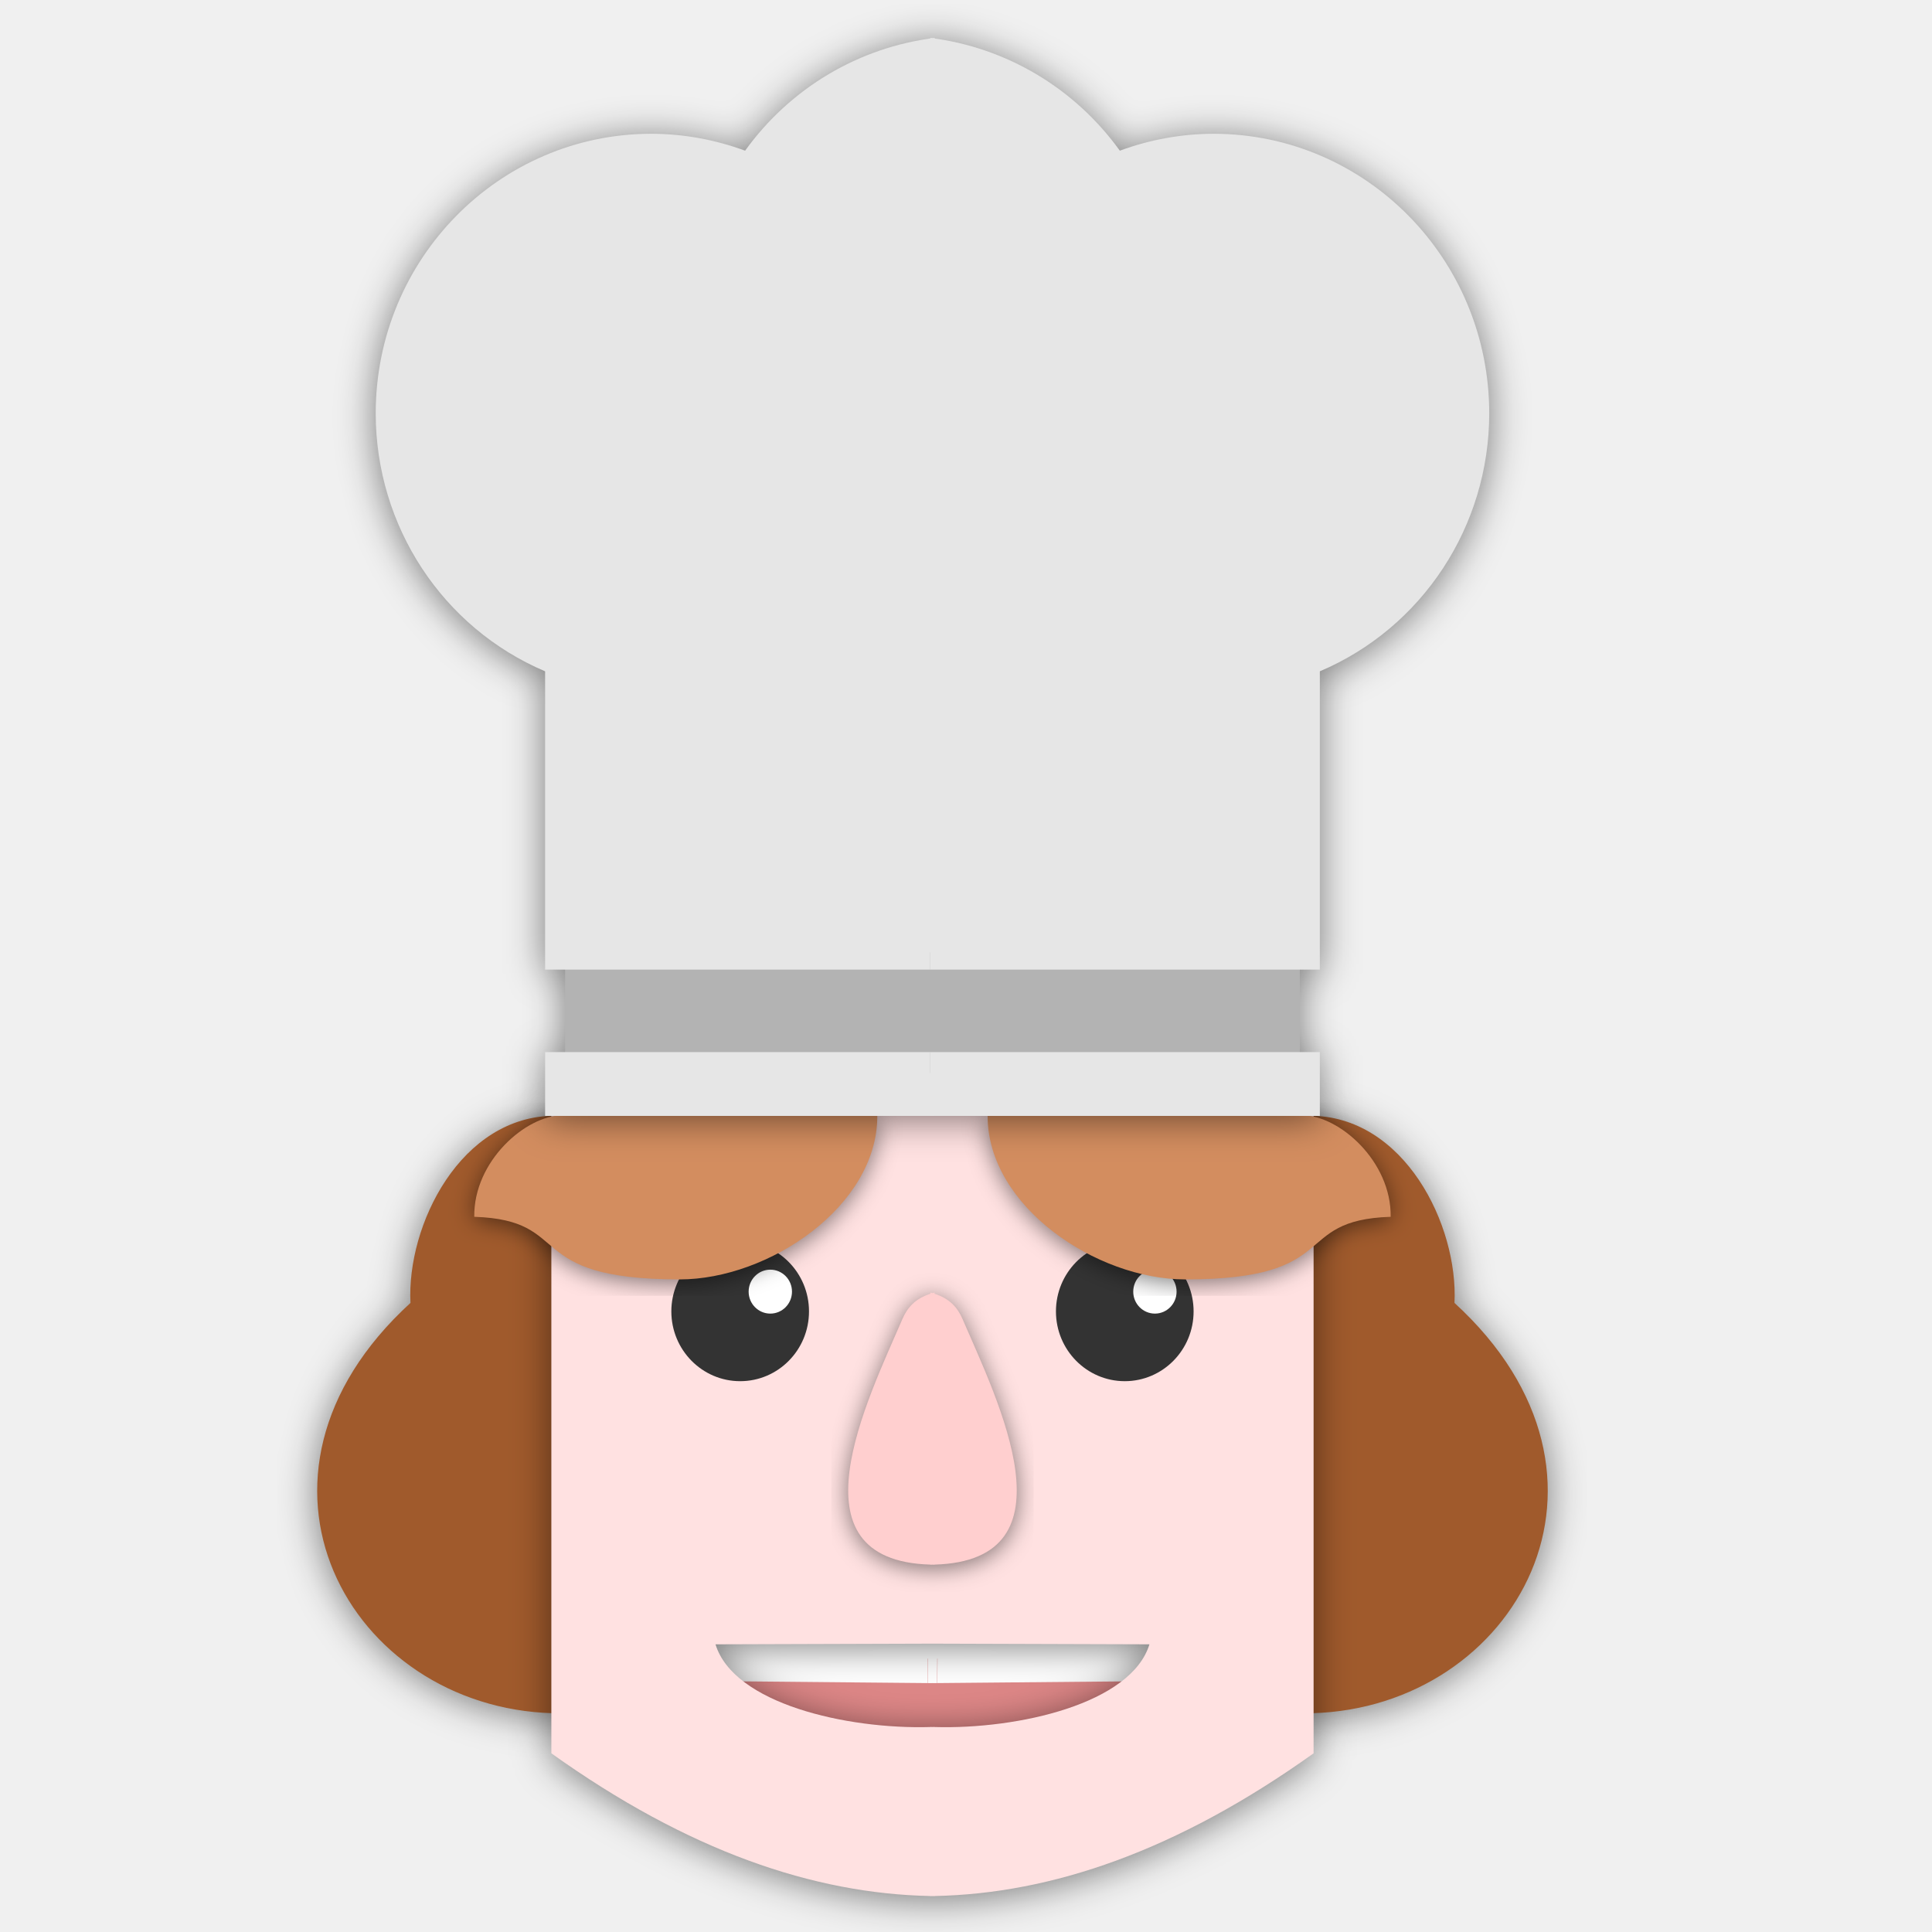
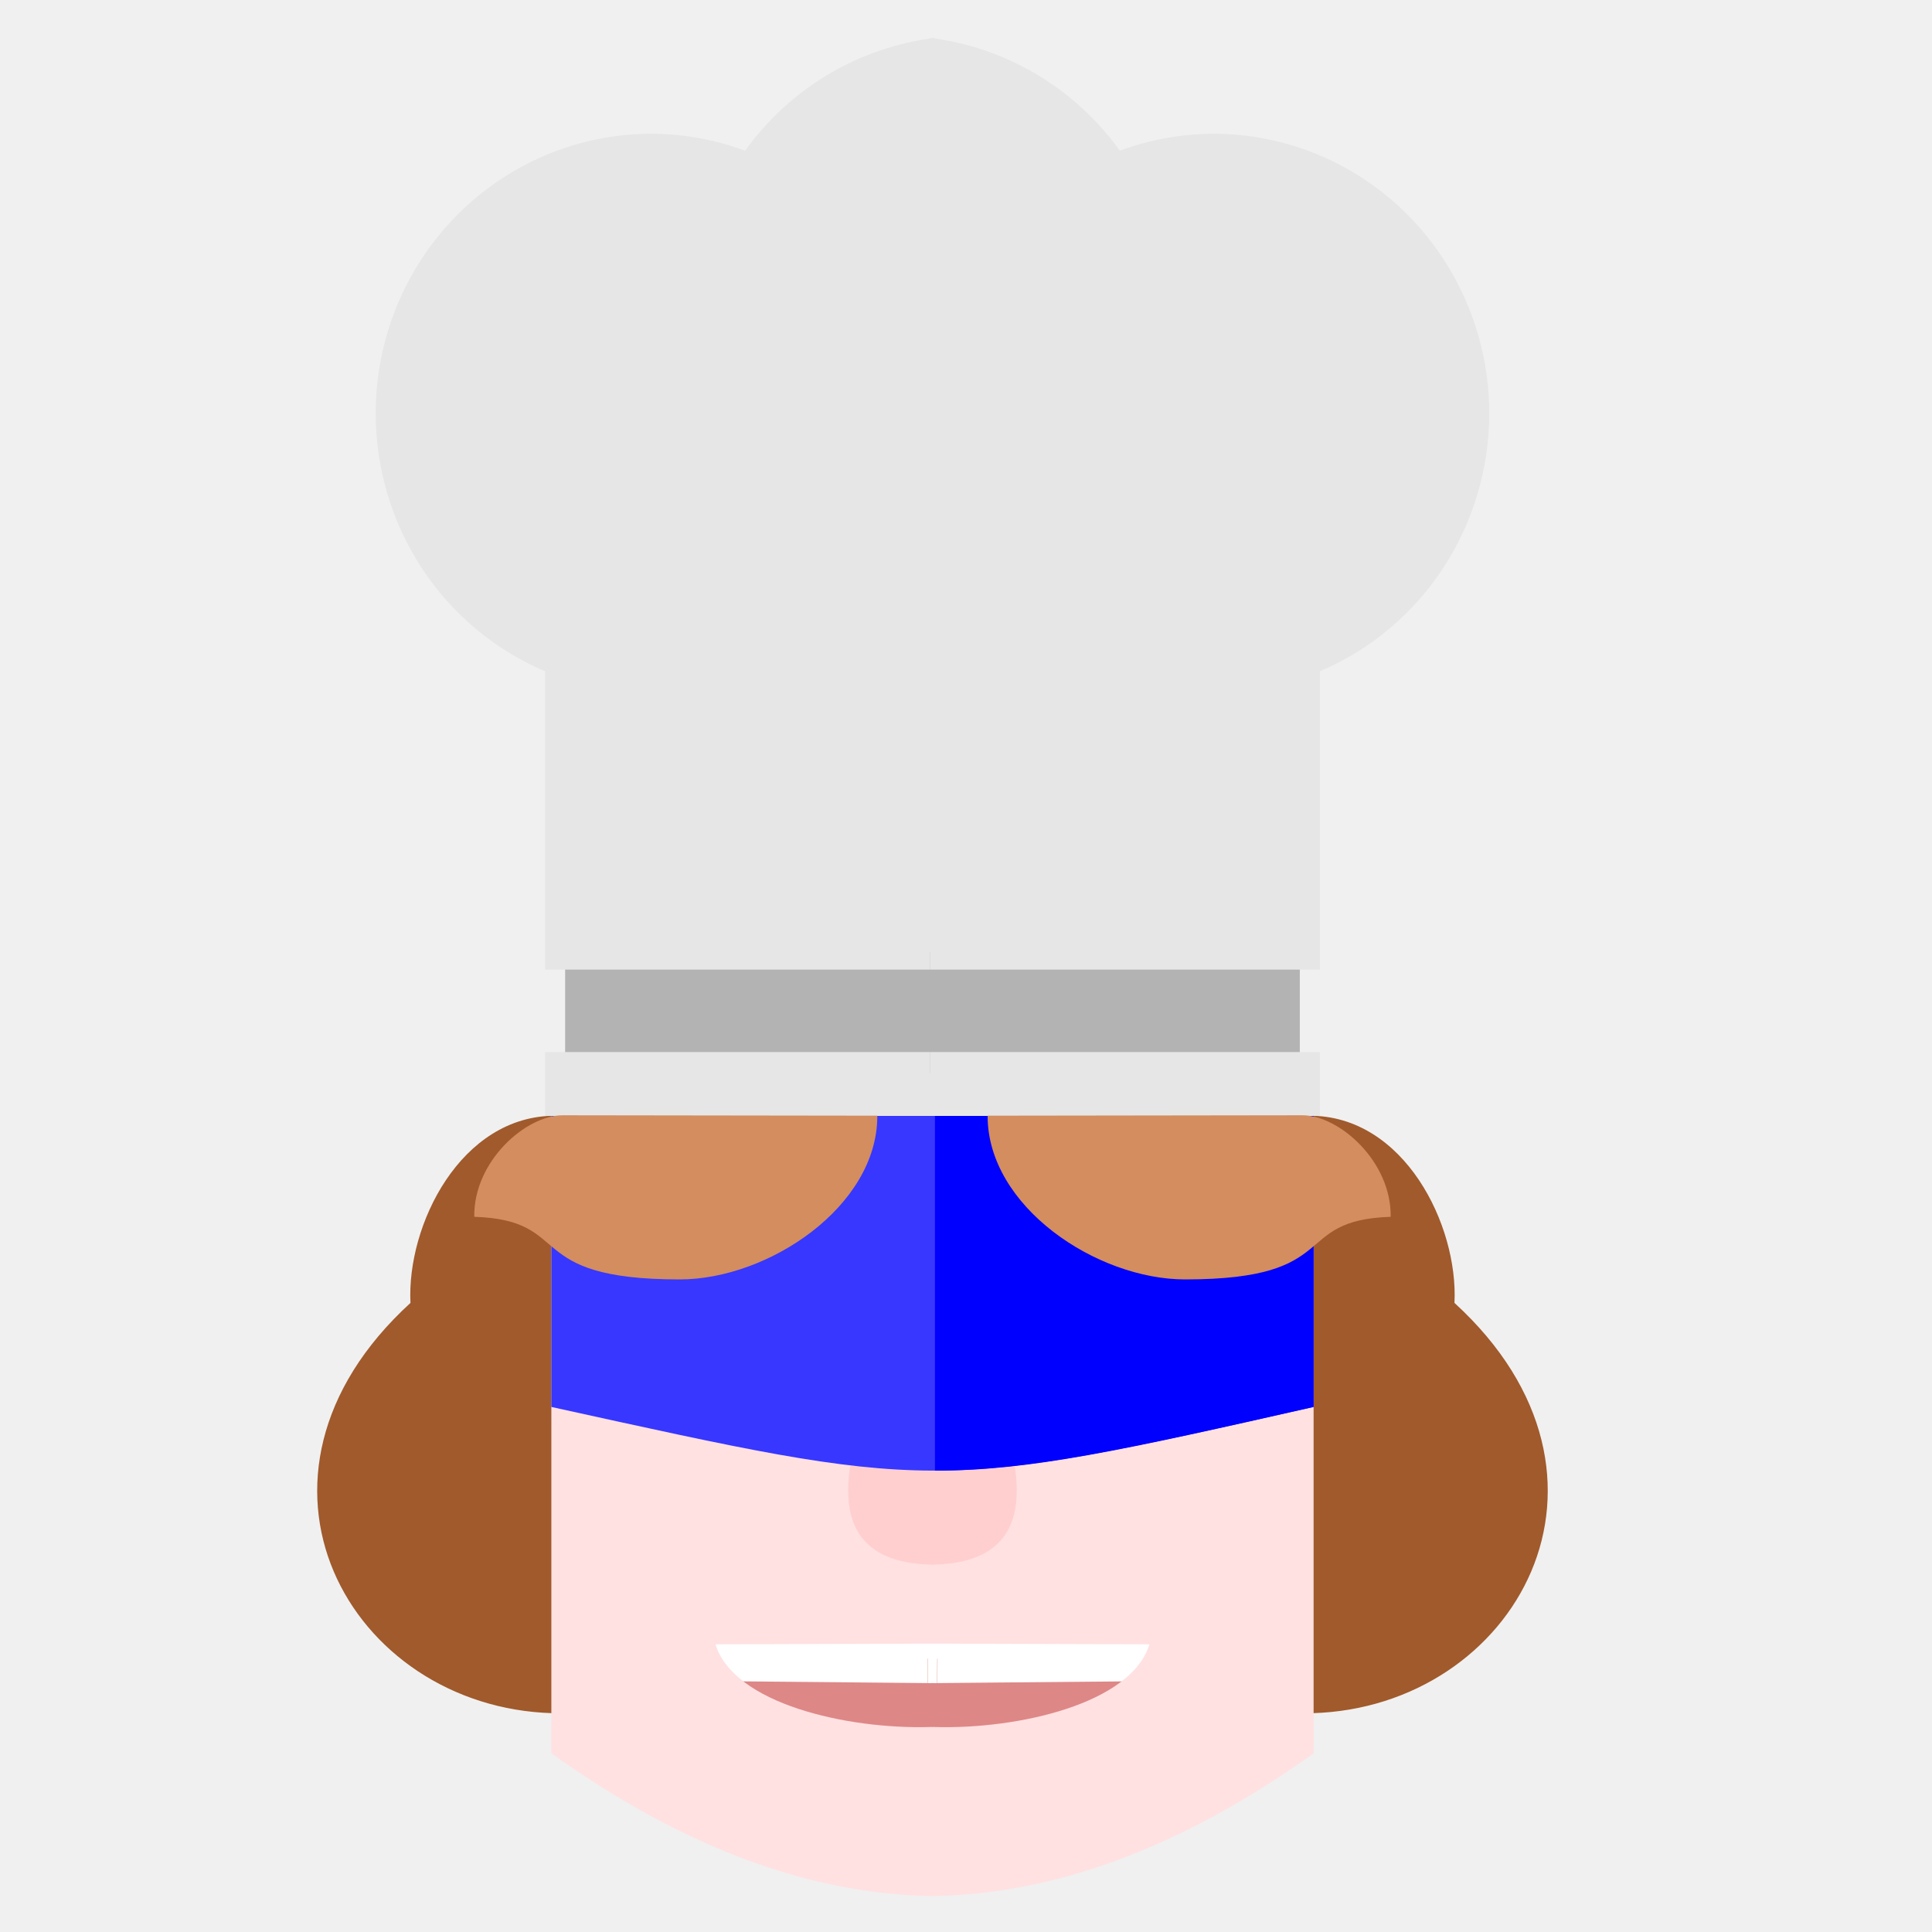
- <svg xmlns="http://www.w3.org/2000/svg" width="512" height="512" viewBox="0 0 512 512" id="svg4819" version="1.1">
-   <defs id="defs4821">
-     <filter style="color-interpolation-filters:sRGB;" id="filter4392">
-       <feFlood flood-opacity="0.498" flood-color="rgb(0,0,0)" result="flood" id="feFlood4394" />
-       <feComposite in="flood" in2="SourceGraphic" operator="in" result="composite1" id="feComposite4396" />
-       <feGaussianBlur in="composite1" stdDeviation="5" result="blur" id="feGaussianBlur4398" />
-       <feOffset dx="1.34615e-014" dy="-2.47025e-015" result="offset" id="feOffset4400" />
-       <feComposite in="SourceGraphic" in2="offset" operator="over" result="composite2" id="feComposite4402" />
-     </filter>
-     <filter style="color-interpolation-filters:sRGB;" id="filter4576">
-       <feFlood flood-opacity="0.498" flood-color="rgb(0,0,0)" result="flood" id="feFlood4578" />
-       <feComposite in="flood" in2="SourceGraphic" operator="in" result="composite1" id="feComposite4580" />
-       <feGaussianBlur in="composite1" stdDeviation="3" result="blur" id="feGaussianBlur4582" />
-       <feOffset dx="1.34615e-014" dy="0" result="offset" id="feOffset4584" />
-       <feComposite in="SourceGraphic" in2="offset" operator="over" result="composite2" id="feComposite4586" />
-     </filter>
-     <filter style="color-interpolation-filters:sRGB;" id="filter4588">
-       <feFlood flood-opacity="0.498" flood-color="rgb(0,0,0)" result="flood" id="feFlood4590" />
-       <feComposite in="flood" in2="SourceGraphic" operator="in" result="composite1" id="feComposite4592" />
-       <feGaussianBlur in="composite1" stdDeviation="3" result="blur" id="feGaussianBlur4594" />
-       <feOffset dx="1.34615e-014" dy="0" result="offset" id="feOffset4596" />
-       <feComposite in="SourceGraphic" in2="offset" operator="over" result="composite2" id="feComposite4598" />
-     </filter>
-     <filter style="color-interpolation-filters:sRGB;" id="filter4608">
-       <feFlood flood-opacity="0.498" flood-color="rgb(0,0,0)" result="flood" id="feFlood4610" />
-       <feComposite in="flood" in2="SourceGraphic" operator="in" result="composite1" id="feComposite4612" />
-       <feGaussianBlur in="composite1" stdDeviation="3" result="blur" id="feGaussianBlur4614" />
-       <feOffset dx="1.34615e-014" dy="0" result="offset" id="feOffset4616" />
-       <feComposite in="SourceGraphic" in2="offset" operator="over" result="composite2" id="feComposite4618" />
-     </filter>
-     <filter style="color-interpolation-filters:sRGB;" id="filter4620">
-       <feFlood flood-opacity="0.498" flood-color="rgb(0,0,0)" result="flood" id="feFlood4622" />
-       <feComposite in="flood" in2="SourceGraphic" operator="in" result="composite1" id="feComposite4624" />
-       <feGaussianBlur in="composite1" stdDeviation="3" result="blur" id="feGaussianBlur4626" />
-       <feOffset dx="1.34615e-014" dy="0" result="offset" id="feOffset4628" />
-       <feComposite in="SourceGraphic" in2="offset" operator="over" result="composite2" id="feComposite4630" />
-     </filter>
-     <filter style="color-interpolation-filters:sRGB;" id="filter4736">
-       <feFlood flood-opacity="0.498" flood-color="rgb(0,0,0)" result="flood" id="feFlood4738" />
-       <feComposite in="flood" in2="SourceGraphic" operator="in" result="composite1" id="feComposite4740" />
-       <feGaussianBlur in="composite1" stdDeviation="5" result="blur" id="feGaussianBlur4742" />
-       <feOffset dx="1.34615e-014" dy="0" result="offset" id="feOffset4744" />
-       <feComposite in="SourceGraphic" in2="offset" operator="over" result="composite2" id="feComposite4746" />
-     </filter>
-     <filter style="color-interpolation-filters:sRGB;" id="filter4784">
-       <feFlood flood-opacity="0.498" flood-color="rgb(0,0,0)" result="flood" id="feFlood4786" />
-       <feComposite in="flood" in2="SourceGraphic" operator="in" result="composite1" id="feComposite4788" />
-       <feGaussianBlur in="composite1" stdDeviation="3" result="blur" id="feGaussianBlur4790" />
-       <feOffset dx="1.34615e-014" dy="2" result="offset" id="feOffset4792" />
-       <feComposite in="SourceGraphic" in2="offset" operator="over" result="composite2" id="feComposite4794" />
-     </filter>
-     <filter style="color-interpolation-filters:sRGB;" id="filter4830">
-       <feFlood flood-opacity="0.498" flood-color="rgb(0,0,0)" result="flood" id="feFlood4832" />
-       <feComposite in="flood" in2="SourceGraphic" operator="in" result="composite1" id="feComposite4834" />
-       <feGaussianBlur in="composite1" stdDeviation="5" result="blur" id="feGaussianBlur4836" />
-       <feOffset dx="1.34615e-014" dy="-6.38378e-016" result="offset" id="feOffset4838" />
-       <feComposite in="SourceGraphic" in2="offset" operator="over" result="composite2" id="feComposite4840" />
-     </filter>
-     <filter style="color-interpolation-filters:sRGB;" id="filter4842">
-       <feFlood flood-opacity="0.498" flood-color="rgb(0,0,0)" result="flood" id="feFlood4844" />
-       <feComposite in="flood" in2="SourceGraphic" operator="in" result="composite1" id="feComposite4846" />
-       <feGaussianBlur in="composite1" stdDeviation="5" result="blur" id="feGaussianBlur4848" />
-       <feOffset dx="1.34615e-014" dy="-6.38378e-016" result="offset" id="feOffset4850" />
-       <feComposite in="SourceGraphic" in2="offset" operator="over" result="composite2" id="feComposite4852" />
-     </filter>
-     <filter style="color-interpolation-filters:sRGB;" id="filter4637">
-       <feFlood flood-opacity="0.498" flood-color="rgb(0,0,0)" result="flood" id="feFlood4639" />
-       <feComposite in="flood" in2="SourceGraphic" operator="in" result="composite1" id="feComposite4641" />
-       <feGaussianBlur in="composite1" stdDeviation="5" result="blur" id="feGaussianBlur4643" />
-       <feOffset dx="1.34615e-014" dy="1" result="offset" id="feOffset4645" />
-       <feComposite in="SourceGraphic" in2="offset" operator="over" result="composite2" id="feComposite4647" />
-     </filter>
-     <filter style="color-interpolation-filters:sRGB;" id="filter4649">
-       <feFlood flood-opacity="0.498" flood-color="rgb(0,0,0)" result="flood" id="feFlood4651" />
-       <feComposite in="flood" in2="SourceGraphic" operator="in" result="composite1" id="feComposite4653" />
-       <feGaussianBlur in="composite1" stdDeviation="5" result="blur" id="feGaussianBlur4655" />
-       <feOffset dx="1.34615e-014" dy="0.7" result="offset" id="feOffset4657" />
-       <feComposite in="SourceGraphic" in2="offset" operator="over" result="composite2" id="feComposite4659" />
-     </filter>
-     <filter style="color-interpolation-filters:sRGB;" id="filter4661">
-       <feFlood flood-opacity="0.498" flood-color="rgb(0,0,0)" result="flood" id="feFlood4663" />
-       <feComposite in="flood" in2="SourceGraphic" operator="in" result="composite1" id="feComposite4665" />
-       <feGaussianBlur in="composite1" stdDeviation="5" result="blur" id="feGaussianBlur4667" />
-       <feOffset dx="1.34615e-014" dy="0.7" result="offset" id="feOffset4669" />
-       <feComposite in="SourceGraphic" in2="offset" operator="over" result="composite2" id="feComposite4671" />
-     </filter>
-     <filter style="color-interpolation-filters:sRGB;" id="filter4682">
-       <feFlood flood-opacity="0.498" flood-color="rgb(0,0,0)" result="flood" id="feFlood4684" />
-       <feComposite in="flood" in2="SourceGraphic" operator="in" result="composite1" id="feComposite4686" />
-       <feGaussianBlur in="composite1" stdDeviation="5" result="blur" id="feGaussianBlur4688" />
-       <feOffset dx="1.34615e-014" dy="0.7" result="offset" id="feOffset4690" />
-       <feComposite in="SourceGraphic" in2="offset" operator="over" result="composite2" id="feComposite4692" />
-     </filter>
-     <filter style="color-interpolation-filters:sRGB;" id="filter4694">
-       <feFlood flood-opacity="0.498" flood-color="rgb(0,0,0)" result="flood" id="feFlood4696" />
-       <feComposite in="flood" in2="SourceGraphic" operator="in" result="composite1" id="feComposite4698" />
-       <feGaussianBlur in="composite1" stdDeviation="5" result="blur" id="feGaussianBlur4700" />
-       <feOffset dx="1.34615e-014" dy="0.7" result="offset" id="feOffset4702" />
-       <feComposite in="SourceGraphic" in2="offset" operator="over" result="composite2" id="feComposite4704" />
-     </filter>
-     <filter style="color-interpolation-filters:sRGB;" id="filter4879">
-       <feFlood flood-opacity="0.498" flood-color="rgb(0,0,0)" result="flood" id="feFlood4881" />
-       <feComposite in="flood" in2="SourceGraphic" operator="in" result="composite1" id="feComposite4883" />
-       <feGaussianBlur in="composite1" stdDeviation="2" result="blur" id="feGaussianBlur4885" />
-       <feOffset dx="1.34615e-014" dy="0.7" result="offset" id="feOffset4887" />
-       <feComposite in="SourceGraphic" in2="offset" operator="over" result="composite2" id="feComposite4889" />
-     </filter>
-     <filter style="color-interpolation-filters:sRGB;" id="filter5095">
-       <feFlood flood-opacity="0.498" flood-color="rgb(0,0,0)" result="flood" id="feFlood5097" />
-       <feComposite in="flood" in2="SourceGraphic" operator="in" result="composite1" id="feComposite5099" />
-       <feGaussianBlur in="composite1" stdDeviation="3" result="blur" id="feGaussianBlur5101" />
-       <feOffset dx="1.34615e-014" dy="1" result="offset" id="feOffset5103" />
-       <feComposite in="SourceGraphic" in2="offset" operator="over" result="composite2" id="feComposite5105" />
-     </filter>
-     <filter style="color-interpolation-filters:sRGB" id="filter4682-0">
-       <feFlood flood-opacity="0.498" flood-color="rgb(0,0,0)" result="flood" id="feFlood4684-0" />
-       <feComposite in="flood" in2="SourceGraphic" operator="in" result="composite1" id="feComposite4686-5" />
-       <feGaussianBlur in="composite1" stdDeviation="5" result="blur" id="feGaussianBlur4688-2" />
-       <feOffset dx="1.34615e-014" dy="0.7" result="offset" id="feOffset4690-7" />
-       <feComposite in="SourceGraphic" in2="offset" operator="over" result="composite2" id="feComposite4692-1" />
-     </filter>
-     <filter style="color-interpolation-filters:sRGB" id="filter4883">
-       <feFlood flood-opacity="0.498" flood-color="rgb(0,0,0)" result="flood" id="feFlood4885" />
-       <feComposite in="flood" in2="SourceGraphic" operator="in" result="composite1" id="feComposite4887" />
-       <feGaussianBlur in="composite1" stdDeviation="5" result="blur" id="feGaussianBlur4889" />
-       <feOffset dx="1.34615e-014" dy="0.7" result="offset" id="feOffset4891" />
-       <feComposite in="SourceGraphic" in2="offset" operator="over" result="composite2" id="feComposite4893" />
-     </filter>
-     <filter style="color-interpolation-filters:sRGB" id="filter4895">
-       <feFlood flood-opacity="0.498" flood-color="rgb(0,0,0)" result="flood" id="feFlood4897" />
-       <feComposite in="flood" in2="SourceGraphic" operator="in" result="composite1" id="feComposite4899" />
-       <feGaussianBlur in="composite1" stdDeviation="5" result="blur" id="feGaussianBlur4901" />
-       <feOffset dx="1.34615e-014" dy="0.7" result="offset" id="feOffset4903" />
-       <feComposite in="SourceGraphic" in2="offset" operator="over" result="composite2" id="feComposite4905" />
-     </filter>
-     <filter style="color-interpolation-filters:sRGB" id="filter5095-4">
-       <feFlood flood-opacity="0.498" flood-color="rgb(0,0,0)" result="flood" id="feFlood5097-6" />
-       <feComposite in="flood" in2="SourceGraphic" operator="in" result="composite1" id="feComposite5099-6" />
-       <feGaussianBlur in="composite1" stdDeviation="3" result="blur" id="feGaussianBlur5101-9" />
-       <feOffset dx="1.34615e-014" dy="1" result="offset" id="feOffset5103-3" />
-       <feComposite in="SourceGraphic" in2="offset" operator="over" result="composite2" id="feComposite5105-6" />
-     </filter>
-     <filter style="color-interpolation-filters:sRGB" id="filter4879-5">
-       <feFlood flood-opacity="0.498" flood-color="rgb(0,0,0)" result="flood" id="feFlood4881-7" />
-       <feComposite in="flood" in2="SourceGraphic" operator="in" result="composite1" id="feComposite4883-6" />
-       <feGaussianBlur in="composite1" stdDeviation="2" result="blur" id="feGaussianBlur4885-9" />
-       <feOffset dx="1.34615e-014" dy="0.7" result="offset" id="feOffset4887-1" />
-       <feComposite in="SourceGraphic" in2="offset" operator="over" result="composite2" id="feComposite4889-7" />
-     </filter>
-     <filter style="color-interpolation-filters:sRGB" id="filter4694-9">
-       <feFlood flood-opacity="0.498" flood-color="rgb(0,0,0)" result="flood" id="feFlood4696-9" />
-       <feComposite in="flood" in2="SourceGraphic" operator="in" result="composite1" id="feComposite4698-7" />
-       <feGaussianBlur in="composite1" stdDeviation="5" result="blur" id="feGaussianBlur4700-7" />
-       <feOffset dx="1.34615e-014" dy="0.7" result="offset" id="feOffset4702-2" />
-       <feComposite in="SourceGraphic" in2="offset" operator="over" result="composite2" id="feComposite4704-2" />
-     </filter>
-     <filter style="color-interpolation-filters:sRGB" id="filter4661-6">
-       <feFlood flood-opacity="0.498" flood-color="rgb(0,0,0)" result="flood" id="feFlood4663-7" />
-       <feComposite in="flood" in2="SourceGraphic" operator="in" result="composite1" id="feComposite4665-9" />
-       <feGaussianBlur in="composite1" stdDeviation="5" result="blur" id="feGaussianBlur4667-1" />
-       <feOffset dx="1.34615e-014" dy="0.7" result="offset" id="feOffset4669-8" />
-       <feComposite in="SourceGraphic" in2="offset" operator="over" result="composite2" id="feComposite4671-2" />
-     </filter>
-     <filter style="color-interpolation-filters:sRGB;" id="filter5100">
-       <feFlood flood-opacity="0.498" flood-color="rgb(0,0,0)" result="flood" id="feFlood5102" />
-       <feComposite in="flood" in2="SourceGraphic" operator="in" result="composite1" id="feComposite5104" />
-       <feGaussianBlur in="composite1" stdDeviation="5" result="blur" id="feGaussianBlur5106" />
-       <feOffset dx="1.34615e-014" dy="1" result="offset" id="feOffset5108" />
-       <feComposite in="SourceGraphic" in2="offset" operator="over" result="composite2" id="feComposite5110" />
-     </filter>
-     <filter style="color-interpolation-filters:sRGB;" id="filter5112">
-       <feFlood flood-opacity="0.498" flood-color="rgb(0,0,0)" result="flood" id="feFlood5114" />
-       <feComposite in="flood" in2="SourceGraphic" operator="in" result="composite1" id="feComposite5116" />
-       <feGaussianBlur in="composite1" stdDeviation="5" result="blur" id="feGaussianBlur5118" />
-       <feOffset dx="1.34615e-014" dy="1" result="offset" id="feOffset5120" />
-       <feComposite in="SourceGraphic" in2="offset" operator="over" result="composite2" id="feComposite5122" />
-     </filter>
-     <filter style="color-interpolation-filters:sRGB;" id="filter5124">
-       <feFlood flood-opacity="0.498" flood-color="rgb(0,0,0)" result="flood" id="feFlood5126" />
-       <feComposite in="flood" in2="SourceGraphic" operator="in" result="composite1" id="feComposite5128" />
-       <feGaussianBlur in="composite1" stdDeviation="5" result="blur" id="feGaussianBlur5130" />
-       <feOffset dx="1.34615e-014" dy="1" result="offset" id="feOffset5132" />
-       <feComposite in="SourceGraphic" in2="offset" operator="over" result="composite2" id="feComposite5134" />
-     </filter>
-     <filter style="color-interpolation-filters:sRGB;" id="filter5136">
-       <feFlood flood-opacity="0.498" flood-color="rgb(0,0,0)" result="flood" id="feFlood5138" />
-       <feComposite in="flood" in2="SourceGraphic" operator="in" result="composite1" id="feComposite5140" />
-       <feGaussianBlur in="composite1" stdDeviation="5" result="blur" id="feGaussianBlur5142" />
-       <feOffset dx="1.34615e-014" dy="1" result="offset" id="feOffset5144" />
-       <feComposite in="SourceGraphic" in2="offset" operator="over" result="composite2" id="feComposite5146" />
-     </filter>
-     <filter style="color-interpolation-filters:sRGB;" id="filter5148">
-       <feFlood flood-opacity="0.498" flood-color="rgb(0,0,0)" result="flood" id="feFlood5150" />
-       <feComposite in="flood" in2="SourceGraphic" operator="in" result="composite1" id="feComposite5152" />
-       <feGaussianBlur in="composite1" stdDeviation="3" result="blur" id="feGaussianBlur5154" />
-       <feOffset dx="1.34615e-014" dy="1" result="offset" id="feOffset5156" />
-       <feComposite in="SourceGraphic" in2="offset" operator="over" result="composite2" id="feComposite5158" />
-     </filter>
-     <filter style="color-interpolation-filters:sRGB;" id="filter5160">
-       <feFlood flood-opacity="0.498" flood-color="rgb(0,0,0)" result="flood" id="feFlood5162" />
-       <feComposite in="flood" in2="SourceGraphic" operator="in" result="composite1" id="feComposite5164" />
-       <feGaussianBlur in="composite1" stdDeviation="3" result="blur" id="feGaussianBlur5166" />
-       <feOffset dx="1.34615e-014" dy="1" result="offset" id="feOffset5168" />
-       <feComposite in="SourceGraphic" in2="offset" operator="over" result="composite2" id="feComposite5170" />
-     </filter>
-     <filter style="color-interpolation-filters:sRGB;" id="filter5172">
-       <feFlood flood-opacity="0.498" flood-color="rgb(0,0,0)" result="flood" id="feFlood5174" />
-       <feComposite in="flood" in2="SourceGraphic" operator="in" result="composite1" id="feComposite5176" />
-       <feGaussianBlur in="composite1" stdDeviation="3" result="blur" id="feGaussianBlur5178" />
-       <feOffset dx="1.34615e-014" dy="1" result="offset" id="feOffset5180" />
-       <feComposite in="SourceGraphic" in2="offset" operator="over" result="composite2" id="feComposite5182" />
-     </filter>
+ <svg xmlns="http://www.w3.org/2000/svg" width="512" height="512" viewBox="0 0 512 512" fill="none">
+   <g clip-path="url(#clip0_1204_552)">
+     <path d="M346.967 295.68C372.175 295.572 386.494 324.751 385.45 345.285C436.066 391.57 401.656 452.448 347.807 454.011C315.724 454.011 305.119 423.484 305.119 390.963C305.139 373.141 313.121 356.287 326.827 345.124C325.777 341.56 325.24 337.86 325.233 334.139C325.233 312.797 325.912 295.68 346.967 295.68Z" fill="#A05A2C" />
+     <path d="M262.676 425.57H182.318V446.65H262.676V425.57Z" fill="white" />
+     <path d="M147.262 295.68C122.054 295.572 107.736 324.751 108.779 345.285C58.163 391.57 92.574 452.448 146.422 454.011C178.506 454.011 189.11 423.484 189.11 390.963C189.091 373.141 181.109 356.287 167.402 345.124C168.452 341.56 168.989 337.86 168.996 334.139C168.996 312.797 168.317 295.68 147.262 295.68Z" fill="#A05A2C" />
+     <path d="M233.553 425.57H313.911V446.65H233.553V425.57Z" fill="white" />
+     <path d="M248.106 472.661L248.179 472.661L248.458 439.54L248.385 439.539L248.33 446.057L181.796 445.443C200.081 455.537 213.356 470.902 248.182 463.594L248.106 472.661Z" fill="#DE8787" />
+     <path d="M246.124 472.661L246.051 472.661L245.771 439.54L245.845 439.539L245.9 446.057L312.434 445.443C294.148 455.537 280.874 470.902 246.048 463.594L246.124 472.661Z" fill="#DE8787" />
+     <path d="M146.113 295.5V464.648C182.364 490.546 215.557 501.84 246.52 502.465V502.492C246.718 502.49 246.917 502.482 247.115 502.479C247.314 502.482 247.513 502.49 247.711 502.492V502.465C278.673 501.84 311.867 490.545 348.117 464.648V295.5H247.711H246.52H146.113ZM247.115 435.578L304.611 435.76C299.812 451.478 269.87 458.314 247.711 457.68V457.658C247.517 457.666 247.311 457.663 247.115 457.67C246.92 457.663 246.714 457.666 246.52 457.658V457.68C224.36 458.314 194.416 451.479 189.617 435.76L247.115 435.578Z" fill="#FFE1E1" />
+     <path d="M196.154 366.03C206.227 366.03 214.393 357.753 214.393 347.542C214.393 337.332 206.227 329.055 196.154 329.055C186.081 329.055 177.915 337.332 177.915 347.542C177.915 357.753 186.081 366.03 196.154 366.03Z" fill="#333333" />
+     <path d="M204.141 348.12C207.312 348.12 209.884 345.513 209.884 342.298C209.884 339.083 207.312 336.477 204.141 336.477C200.969 336.477 198.397 339.083 198.397 342.298C198.397 345.513 200.969 348.12 204.141 348.12Z" fill="white" />
+     <path d="M246.573 342.531V342.859C242.608 344.126 240.488 346.429 239.129 349.59C229.944 370.953 208.532 413.573 246.574 414.639V414.666C246.759 414.665 246.934 414.656 247.115 414.652C247.297 414.656 247.47 414.665 247.655 414.666V414.639C285.698 413.574 264.285 370.953 255.1 349.59C253.741 346.428 251.622 344.126 247.656 342.859V342.531C247.464 342.579 247.3 342.643 247.115 342.695C246.931 342.643 246.765 342.579 246.573 342.531Z" fill="#FFCFCF" />
+     <path d="M298.076 366.03C308.149 366.03 316.315 357.753 316.315 347.542C316.315 337.332 308.149 329.055 298.076 329.055C288.003 329.055 279.837 337.332 279.837 347.542C279.837 357.753 288.003 366.03 298.076 366.03Z" fill="#333333" />
+     <path d="M306.062 348.12C309.234 348.12 311.806 345.513 311.806 342.298C311.806 339.083 309.234 336.477 306.062 336.477C302.891 336.477 300.319 339.083 300.319 342.298C300.319 345.513 302.891 348.12 306.062 348.12Z" fill="white" />
+     <path d="M247.71 252.383H149.766V284.392H247.71V252.383Z" fill="#B3B3B3" />
+     <path d="M247.71 10.047C237.762 11.271 228.167 14.556 219.524 19.697C210.88 24.837 203.371 31.725 197.463 39.931C189.519 36.993 181.132 35.474 172.675 35.443C153.285 35.443 134.69 43.251 120.979 57.149C107.269 71.047 99.566 89.897 99.566 109.551C99.569 124.161 103.832 138.444 111.819 150.606C119.806 162.767 131.162 172.264 144.458 177.904V256.953H247.71V10.047Z" fill="#E6E6E6" />
+     <path d="M247.71 278.812H144.458V295.724H247.71V278.812Z" fill="#E6E6E6" />
+     <path d="M246.519 252.383H344.463V284.392H246.519V252.383Z" fill="#B3B3B3" />
+     <path d="M246.519 10.047C256.467 11.271 266.062 14.556 274.705 19.697C283.349 24.837 290.858 31.725 296.766 39.931C304.71 36.993 313.097 35.474 321.554 35.443C340.944 35.443 359.539 43.251 373.25 57.149C386.96 71.047 394.663 89.897 394.663 109.551C394.66 124.161 390.397 138.444 382.41 150.606C374.423 162.767 363.067 172.264 349.771 177.904V256.953H246.519V10.047Z" fill="#E6E6E6" />
+     <path d="M246.519 278.812H349.771V295.724H246.519V278.812Z" fill="#E6E6E6" />
+     <path d="M146.113 372.854V295.727H348.115V372.854C247.114 395.642 247.114 395.058 146.113 372.854Z" fill="#3737FF" />
+     <path d="M348.115 372.854C297.944 384.245 272.851 389.795 247.766 389.726V295.727H348.115V372.854Z" fill="#0000FF" />
+     <path d="M149.12 295.555C139.367 295.555 125.477 307.721 125.684 322.466C152.459 323.359 137.918 339.06 180.134 339.06C203.712 339.06 232.497 319.685 232.497 295.785C232.496 295.746 232.493 295.707 232.492 295.667L149.12 295.555Z" fill="#D38D5F" />
+     <path d="M345.109 295.555C354.863 295.555 368.752 307.721 368.546 322.466C341.77 323.359 356.312 339.06 314.095 339.06C290.517 339.06 261.732 319.685 261.733 295.785C261.734 295.746 261.737 295.707 261.738 295.667L345.109 295.555Z" fill="#D38D5F" />
+   </g>
+   <defs>
+     <clipPath id="clip0_1204_552">
+       <rect width="512" height="512" fill="white" />
+     </clipPath>
  </defs>
-   <g id="layer1" transform="translate(0,-540.3622)">
-     <path style="color:#000000;clip-rule:nonzero;display:inline;overflow:visible;visibility:visible;opacity:1;isolation:auto;mix-blend-mode:normal;color-interpolation:sRGB;color-interpolation-filters:linearRGB;solid-color:#000000;solid-opacity:1;fill:#a05a2c;fill-opacity:1;fill-rule:nonzero;stroke:none;stroke-width:4.5;stroke-linecap:butt;stroke-linejoin:round;stroke-miterlimit:4;stroke-dasharray:none;stroke-dashoffset:0;stroke-opacity:1;color-rendering:auto;image-rendering:auto;shape-rendering:auto;text-rendering:auto;enable-background:accumulate;filter:url(#filter5136)" d="m 147.262,836.046 c -25.208,-0.108 -39.527,29.071 -38.483,49.605 -50.616,46.284 -16.206,107.162 37.643,108.726 32.083,-2e-4 42.688,-30.527 42.688,-63.048 -0.02,-17.822 -8.002,-34.676 -21.708,-45.839 1.05,-3.565 1.587,-7.265 1.594,-10.985 0,-21.342 -0.679,-38.459 -21.734,-38.459 z" id="path5533-0" transform="matrix(-1,0,0,1,494.229,0)" />
-     <ellipse style="color:#000000;clip-rule:nonzero;display:inline;overflow:visible;visibility:visible;opacity:1;isolation:auto;mix-blend-mode:normal;color-interpolation:sRGB;color-interpolation-filters:linearRGB;solid-color:#000000;solid-opacity:1;fill:#000000;fill-opacity:1;fill-rule:nonzero;stroke:none;stroke-width:4.5;stroke-linecap:butt;stroke-linejoin:round;stroke-miterlimit:4;stroke-dasharray:none;stroke-dashoffset:0;stroke-opacity:1;color-rendering:auto;image-rendering:auto;shape-rendering:auto;text-rendering:auto;enable-background:accumulate" id="path5494-5-0" cx="203" cy="871.019" r="14.964" />
-     <rect style="color:#000000;clip-rule:nonzero;display:inline;overflow:visible;visibility:visible;opacity:1;isolation:auto;mix-blend-mode:normal;color-interpolation:sRGB;color-interpolation-filters:linearRGB;solid-color:#000000;solid-opacity:1;fill:#ffffff;fill-opacity:1;fill-rule:nonzero;stroke:none;stroke-width:5;stroke-linecap:round;stroke-linejoin:round;stroke-miterlimit:4;stroke-dasharray:none;stroke-dashoffset:0;stroke-opacity:1;color-rendering:auto;image-rendering:auto;shape-rendering:auto;text-rendering:auto;enable-background:accumulate;" id="rect4178" width="80.358" height="21.079" x="182.318" y="965.934" />
-     <path style="color:#000000;clip-rule:nonzero;display:inline;overflow:visible;visibility:visible;opacity:1;isolation:auto;mix-blend-mode:normal;color-interpolation:sRGB;color-interpolation-filters:linearRGB;solid-color:#000000;solid-opacity:1;fill:#a05a2c;fill-opacity:1;fill-rule:nonzero;stroke:none;stroke-width:4.5;stroke-linecap:butt;stroke-linejoin:round;stroke-miterlimit:4;stroke-dasharray:none;stroke-dashoffset:0;stroke-opacity:1;color-rendering:auto;image-rendering:auto;shape-rendering:auto;text-rendering:auto;enable-background:accumulate;filter:url(#filter5124)" d="m 147.262,836.046 c -25.208,-0.108 -39.527,29.071 -38.483,49.605 -50.616,46.284 -16.206,107.162 37.643,108.726 32.083,-1.5e-4 42.688,-30.527 42.688,-63.048 -0.02,-17.822 -8.002,-34.676 -21.708,-45.839 1.05,-3.565 1.587,-7.265 1.594,-10.985 0,-21.342 -0.679,-38.459 -21.734,-38.459 z" id="path5533" />
-     <rect style="color:#000000;clip-rule:nonzero;display:inline;overflow:visible;visibility:visible;opacity:1;isolation:auto;mix-blend-mode:normal;color-interpolation:sRGB;color-interpolation-filters:linearRGB;solid-color:#000000;solid-opacity:1;fill:#ffffff;fill-opacity:1;fill-rule:nonzero;stroke:none;stroke-width:5;stroke-linecap:round;stroke-linejoin:round;stroke-miterlimit:4;stroke-dasharray:none;stroke-dashoffset:0;stroke-opacity:1;color-rendering:auto;image-rendering:auto;shape-rendering:auto;text-rendering:auto;enable-background:accumulate;" id="rect4178-7" width="80.358" height="21.079" x="-313.911" y="965.934" transform="scale(-1,1)" />
-     <path style="color:#000000;clip-rule:nonzero;display:inline;overflow:visible;visibility:visible;opacity:1;isolation:auto;mix-blend-mode:normal;color-interpolation:sRGB;color-interpolation-filters:linearRGB;solid-color:#000000;solid-opacity:1;fill:#de8787;fill-opacity:1;fill-rule:nonzero;stroke:none;stroke-width:4.5;stroke-linecap:butt;stroke-linejoin:round;stroke-miterlimit:4;stroke-dasharray:none;stroke-dashoffset:0;stroke-opacity:1;color-rendering:auto;image-rendering:auto;shape-rendering:auto;text-rendering:auto;enable-background:accumulate;" d="m 248.105,1013.024 0.073,6e-4 0.279,-33.121 -0.073,-6.2e-4 -0.055,6.518 -66.534,-0.614 c 18.285,10.094 31.56,25.459 66.386,18.151 z" id="path6299" />
-     <path style="color:#000000;clip-rule:nonzero;display:inline;overflow:visible;visibility:visible;opacity:1;isolation:auto;mix-blend-mode:normal;color-interpolation:sRGB;color-interpolation-filters:linearRGB;solid-color:#000000;solid-opacity:1;fill:#de8787;fill-opacity:1;fill-rule:nonzero;stroke:none;stroke-width:4.5;stroke-linecap:butt;stroke-linejoin:round;stroke-miterlimit:4;stroke-dasharray:none;stroke-dashoffset:0;stroke-opacity:1;color-rendering:auto;image-rendering:auto;shape-rendering:auto;text-rendering:auto;enable-background:accumulate;" d="m 246.124,1013.024 -0.073,6e-4 -0.279,-33.121 0.073,-6.2e-4 0.055,6.518 66.534,-0.614 c -18.285,10.094 -31.56,25.459 -66.386,18.151 z" id="path6299-7" />
-     <path style="color:#000000;clip-rule:nonzero;display:inline;overflow:visible;visibility:visible;opacity:1;isolation:auto;mix-blend-mode:normal;color-interpolation:sRGB;color-interpolation-filters:linearRGB;solid-color:#000000;solid-opacity:1;fill:#ffe1e1;fill-opacity:1;fill-rule:nonzero;stroke:none;stroke-width:4.5;stroke-linecap:butt;stroke-linejoin:round;stroke-miterlimit:4;stroke-dasharray:none;stroke-dashoffset:0;stroke-opacity:1;color-rendering:auto;image-rendering:auto;shape-rendering:auto;text-rendering:auto;enable-background:accumulate;filter:url(#filter5112)" d="M 146.113 295.502 L 146.113 464.65 C 182.364 490.548 215.557 501.842 246.52 502.467 L 246.52 502.494 C 246.718 502.492 246.917 502.484 247.115 502.48 C 247.314 502.484 247.513 502.492 247.711 502.494 L 247.711 502.467 C 278.673 501.842 311.867 490.547 348.117 464.65 L 348.117 295.502 L 247.711 295.502 L 246.52 295.502 L 146.113 295.502 z M 247.115 435.58 L 304.611 435.762 C 299.812 451.48 269.87 458.316 247.711 457.682 L 247.711 457.66 C 247.517 457.668 247.311 457.665 247.115 457.672 C 246.92 457.665 246.714 457.668 246.52 457.66 L 246.52 457.682 C 224.36 458.316 194.416 451.48 189.617 435.762 L 247.115 435.58 z " transform="translate(0,540.3622)" id="rect5437" />
-     <ellipse style="color:#000000;clip-rule:nonzero;display:inline;overflow:visible;visibility:visible;opacity:1;isolation:auto;mix-blend-mode:normal;color-interpolation:sRGB;color-interpolation-filters:linearRGB;solid-color:#000000;solid-opacity:1;fill:#333333;fill-opacity:1;fill-rule:nonzero;stroke:none;stroke-width:4.606;stroke-linecap:butt;stroke-linejoin:round;stroke-miterlimit:4;stroke-dasharray:none;stroke-dashoffset:0;stroke-opacity:1;color-rendering:auto;image-rendering:auto;shape-rendering:auto;text-rendering:auto;enable-background:accumulate;" id="path5494-5-1" cx="196.153" cy="887.901" rx="18.239" ry="18.488" />
-     <ellipse style="color:#000000;clip-rule:nonzero;display:inline;overflow:visible;visibility:visible;opacity:1;isolation:auto;mix-blend-mode:normal;color-interpolation:sRGB;color-interpolation-filters:linearRGB;solid-color:#000000;solid-opacity:1;fill:#ffffff;fill-opacity:1;fill-rule:nonzero;stroke:none;stroke-width:4.606;stroke-linecap:butt;stroke-linejoin:round;stroke-miterlimit:4;stroke-dasharray:none;stroke-dashoffset:0;stroke-opacity:1;color-rendering:auto;image-rendering:auto;shape-rendering:auto;text-rendering:auto;enable-background:accumulate;" id="path6225-7" cx="204.14" cy="882.658" rx="5.743" ry="5.822" />
-     <path style="color:#000000;clip-rule:nonzero;display:inline;overflow:visible;visibility:visible;opacity:1;isolation:auto;mix-blend-mode:normal;color-interpolation:sRGB;color-interpolation-filters:linearRGB;solid-color:#000000;solid-opacity:1;fill:#d38d5f;fill-opacity:1;fill-rule:nonzero;stroke:none;stroke-width:4.9;stroke-linecap:butt;stroke-linejoin:round;stroke-miterlimit:4;stroke-dasharray:none;stroke-dashoffset:0;stroke-opacity:1;color-rendering:auto;image-rendering:auto;shape-rendering:auto;text-rendering:auto;enable-background:accumulate;filter:url(#filter5148)" d="m 149.12,835.916 c -9.753,0 -23.643,12.166 -23.436,26.911 26.775,0.893 12.234,16.594 54.451,16.594 23.578,-8.2e-4 52.363,-19.376 52.362,-43.275 -0.001,-0.039 -0.004,-0.079 -0.005,-0.118 z" id="path5538" />
-     <path style="color:#000000;clip-rule:nonzero;display:inline;overflow:visible;visibility:visible;opacity:1;isolation:auto;mix-blend-mode:normal;color-interpolation:sRGB;color-interpolation-filters:linearRGB;solid-color:#000000;solid-opacity:1;fill:#ffcfcf;fill-opacity:1;fill-rule:nonzero;stroke:none;stroke-width:5;stroke-linecap:round;stroke-linejoin:round;stroke-miterlimit:4;stroke-dasharray:none;stroke-dashoffset:0;stroke-opacity:1;color-rendering:auto;image-rendering:auto;shape-rendering:auto;text-rendering:auto;enable-background:accumulate;filter:url(#filter5172)" d="M 246.572 342.533 L 246.572 342.861 C 242.608 344.128 240.488 346.431 239.129 349.592 C 229.944 370.955 208.532 413.575 246.574 414.641 L 246.574 414.668 C 246.759 414.667 246.933 414.657 247.115 414.654 C 247.297 414.657 247.47 414.667 247.654 414.668 L 247.654 414.641 C 285.698 413.575 264.285 370.955 255.1 349.592 C 253.74 346.43 251.621 344.128 247.656 342.861 L 247.656 342.533 C 247.464 342.581 247.3 342.645 247.115 342.697 C 246.93 342.645 246.765 342.581 246.572 342.533 z " transform="translate(0,540.3622)" id="rect4160-0" />
-     <ellipse style="color:#000000;clip-rule:nonzero;display:inline;overflow:visible;visibility:visible;opacity:1;isolation:auto;mix-blend-mode:normal;color-interpolation:sRGB;color-interpolation-filters:linearRGB;solid-color:#000000;solid-opacity:1;fill:#333333;fill-opacity:1;fill-rule:nonzero;stroke:none;stroke-width:4.606;stroke-linecap:butt;stroke-linejoin:round;stroke-miterlimit:4;stroke-dasharray:none;stroke-dashoffset:0;stroke-opacity:1;color-rendering:auto;image-rendering:auto;shape-rendering:auto;text-rendering:auto;enable-background:accumulate" id="path5494-5-1-8" cx="298.076" cy="887.901" rx="18.239" ry="18.488" />
-     <ellipse style="color:#000000;clip-rule:nonzero;display:inline;overflow:visible;visibility:visible;opacity:1;isolation:auto;mix-blend-mode:normal;color-interpolation:sRGB;color-interpolation-filters:linearRGB;solid-color:#000000;solid-opacity:1;fill:#ffffff;fill-opacity:1;fill-rule:nonzero;stroke:none;stroke-width:4.606;stroke-linecap:butt;stroke-linejoin:round;stroke-miterlimit:4;stroke-dasharray:none;stroke-dashoffset:0;stroke-opacity:1;color-rendering:auto;image-rendering:auto;shape-rendering:auto;text-rendering:auto;enable-background:accumulate" id="path6225-7-1" cx="306.063" cy="882.658" rx="5.743" ry="5.822" />
-     <path style="color:#000000;clip-rule:nonzero;display:inline;overflow:visible;visibility:visible;opacity:1;isolation:auto;mix-blend-mode:normal;color-interpolation:sRGB;color-interpolation-filters:linearRGB;solid-color:#000000;solid-opacity:1;fill:#d38d5f;fill-opacity:1;fill-rule:nonzero;stroke:none;stroke-width:4.9;stroke-linecap:butt;stroke-linejoin:round;stroke-miterlimit:4;stroke-dasharray:none;stroke-dashoffset:0;stroke-opacity:1;color-rendering:auto;image-rendering:auto;shape-rendering:auto;text-rendering:auto;enable-background:accumulate;filter:url(#filter5160)" d="m 149.12,835.916 c -9.753,0 -23.643,12.166 -23.436,26.911 26.775,0.893 12.234,16.594 54.451,16.594 23.578,-8.2e-4 52.363,-19.376 52.362,-43.275 -0.001,-0.039 -0.004,-0.079 -0.005,-0.118 z" id="path5538-0" transform="matrix(-1,0,0,1,494.229,0)" />
-     <g id="g5067" style="filter:url(#filter5100)">
-       <path id="path5516" d="m 247.71,792.744 -97.945,0 0,32.009 97.945,0 0,-32.009 z" style="color:#000000;clip-rule:nonzero;display:inline;overflow:visible;visibility:visible;opacity:1;isolation:auto;mix-blend-mode:normal;color-interpolation:sRGB;color-interpolation-filters:linearRGB;solid-color:#000000;solid-opacity:1;fill:#b3b3b3;fill-opacity:1;fill-rule:nonzero;stroke:none;stroke-width:4.5;stroke-linecap:butt;stroke-linejoin:round;stroke-miterlimit:4;stroke-dasharray:none;stroke-dashoffset:0;stroke-opacity:1;color-rendering:auto;image-rendering:auto;shape-rendering:auto;text-rendering:auto;enable-background:accumulate" />
-       <path id="path5488" d="m 247.71,550.411 a 73.11,74.108 0 0 0 -50.247,29.884 73.11,74.108 0 0 0 -24.788,-4.488 73.11,74.108 0 0 0 -73.109,74.108 73.11,74.108 0 0 0 44.892,68.352 l 0,79.05 103.252,0 0,-246.906 z" style="color:#000000;clip-rule:nonzero;display:inline;overflow:visible;visibility:visible;opacity:1;isolation:auto;mix-blend-mode:normal;color-interpolation:sRGB;color-interpolation-filters:linearRGB;solid-color:#000000;solid-opacity:1;fill:#e6e6e6;fill-opacity:1;fill-rule:nonzero;stroke:none;stroke-width:4.5;stroke-linecap:butt;stroke-linejoin:round;stroke-miterlimit:4;stroke-dasharray:none;stroke-dashoffset:0;stroke-opacity:1;color-rendering:auto;image-rendering:auto;shape-rendering:auto;text-rendering:auto;enable-background:accumulate" />
-       <path id="path5492" d="m 247.71,819.178 -103.252,0 0,16.911 103.252,0 0,-16.911 z" style="color:#000000;clip-rule:nonzero;display:inline;overflow:visible;visibility:visible;opacity:1;isolation:auto;mix-blend-mode:normal;color-interpolation:sRGB;color-interpolation-filters:linearRGB;solid-color:#000000;solid-opacity:1;fill:#e6e6e6;fill-opacity:1;fill-rule:nonzero;stroke:none;stroke-width:4.5;stroke-linecap:butt;stroke-linejoin:round;stroke-miterlimit:4;stroke-dasharray:none;stroke-dashoffset:0;stroke-opacity:1;color-rendering:auto;image-rendering:auto;shape-rendering:auto;text-rendering:auto;enable-background:accumulate" />
-       <path id="path4473-2" d="m 145.97,816.619 204.286,0" style="fill:none;fill-rule:evenodd;stroke:none;stroke-width:5;stroke-linecap:butt;stroke-linejoin:miter;stroke-miterlimit:4;stroke-dasharray:none;stroke-opacity:1;" />
-       <path id="path5516-1" d="m 246.519,792.744 97.945,0 0,32.009 -97.945,0 0,-32.009 z" style="color:#000000;clip-rule:nonzero;display:inline;overflow:visible;visibility:visible;opacity:1;isolation:auto;mix-blend-mode:normal;color-interpolation:sRGB;color-interpolation-filters:linearRGB;solid-color:#000000;solid-opacity:1;fill:#b3b3b3;fill-opacity:1;fill-rule:nonzero;stroke:none;stroke-width:4.5;stroke-linecap:butt;stroke-linejoin:round;stroke-miterlimit:4;stroke-dasharray:none;stroke-dashoffset:0;stroke-opacity:1;color-rendering:auto;image-rendering:auto;shape-rendering:auto;text-rendering:auto;enable-background:accumulate" />
-       <path id="path5488-4" d="m 246.519,550.411 a 73.11,74.108 0 0 1 50.247,29.884 73.11,74.108 0 0 1 24.788,-4.488 73.11,74.108 0 0 1 73.109,74.108 73.11,74.108 0 0 1 -44.892,68.352 l 0,79.05 -103.252,0 0,-246.906 z" style="color:#000000;clip-rule:nonzero;display:inline;overflow:visible;visibility:visible;opacity:1;isolation:auto;mix-blend-mode:normal;color-interpolation:sRGB;color-interpolation-filters:linearRGB;solid-color:#000000;solid-opacity:1;fill:#e6e6e6;fill-opacity:1;fill-rule:nonzero;stroke:none;stroke-width:4.5;stroke-linecap:butt;stroke-linejoin:round;stroke-miterlimit:4;stroke-dasharray:none;stroke-dashoffset:0;stroke-opacity:1;color-rendering:auto;image-rendering:auto;shape-rendering:auto;text-rendering:auto;enable-background:accumulate" />
-       <path id="path5492-8" d="m 246.519,819.178 103.252,0 0,16.911 -103.252,0 0,-16.911 z" style="color:#000000;clip-rule:nonzero;display:inline;overflow:visible;visibility:visible;opacity:1;isolation:auto;mix-blend-mode:normal;color-interpolation:sRGB;color-interpolation-filters:linearRGB;solid-color:#000000;solid-opacity:1;fill:#e6e6e6;fill-opacity:1;fill-rule:nonzero;stroke:none;stroke-width:4.5;stroke-linecap:butt;stroke-linejoin:round;stroke-miterlimit:4;stroke-dasharray:none;stroke-dashoffset:0;stroke-opacity:1;color-rendering:auto;image-rendering:auto;shape-rendering:auto;text-rendering:auto;enable-background:accumulate" />
-     </g>
-   </g>
</svg>
